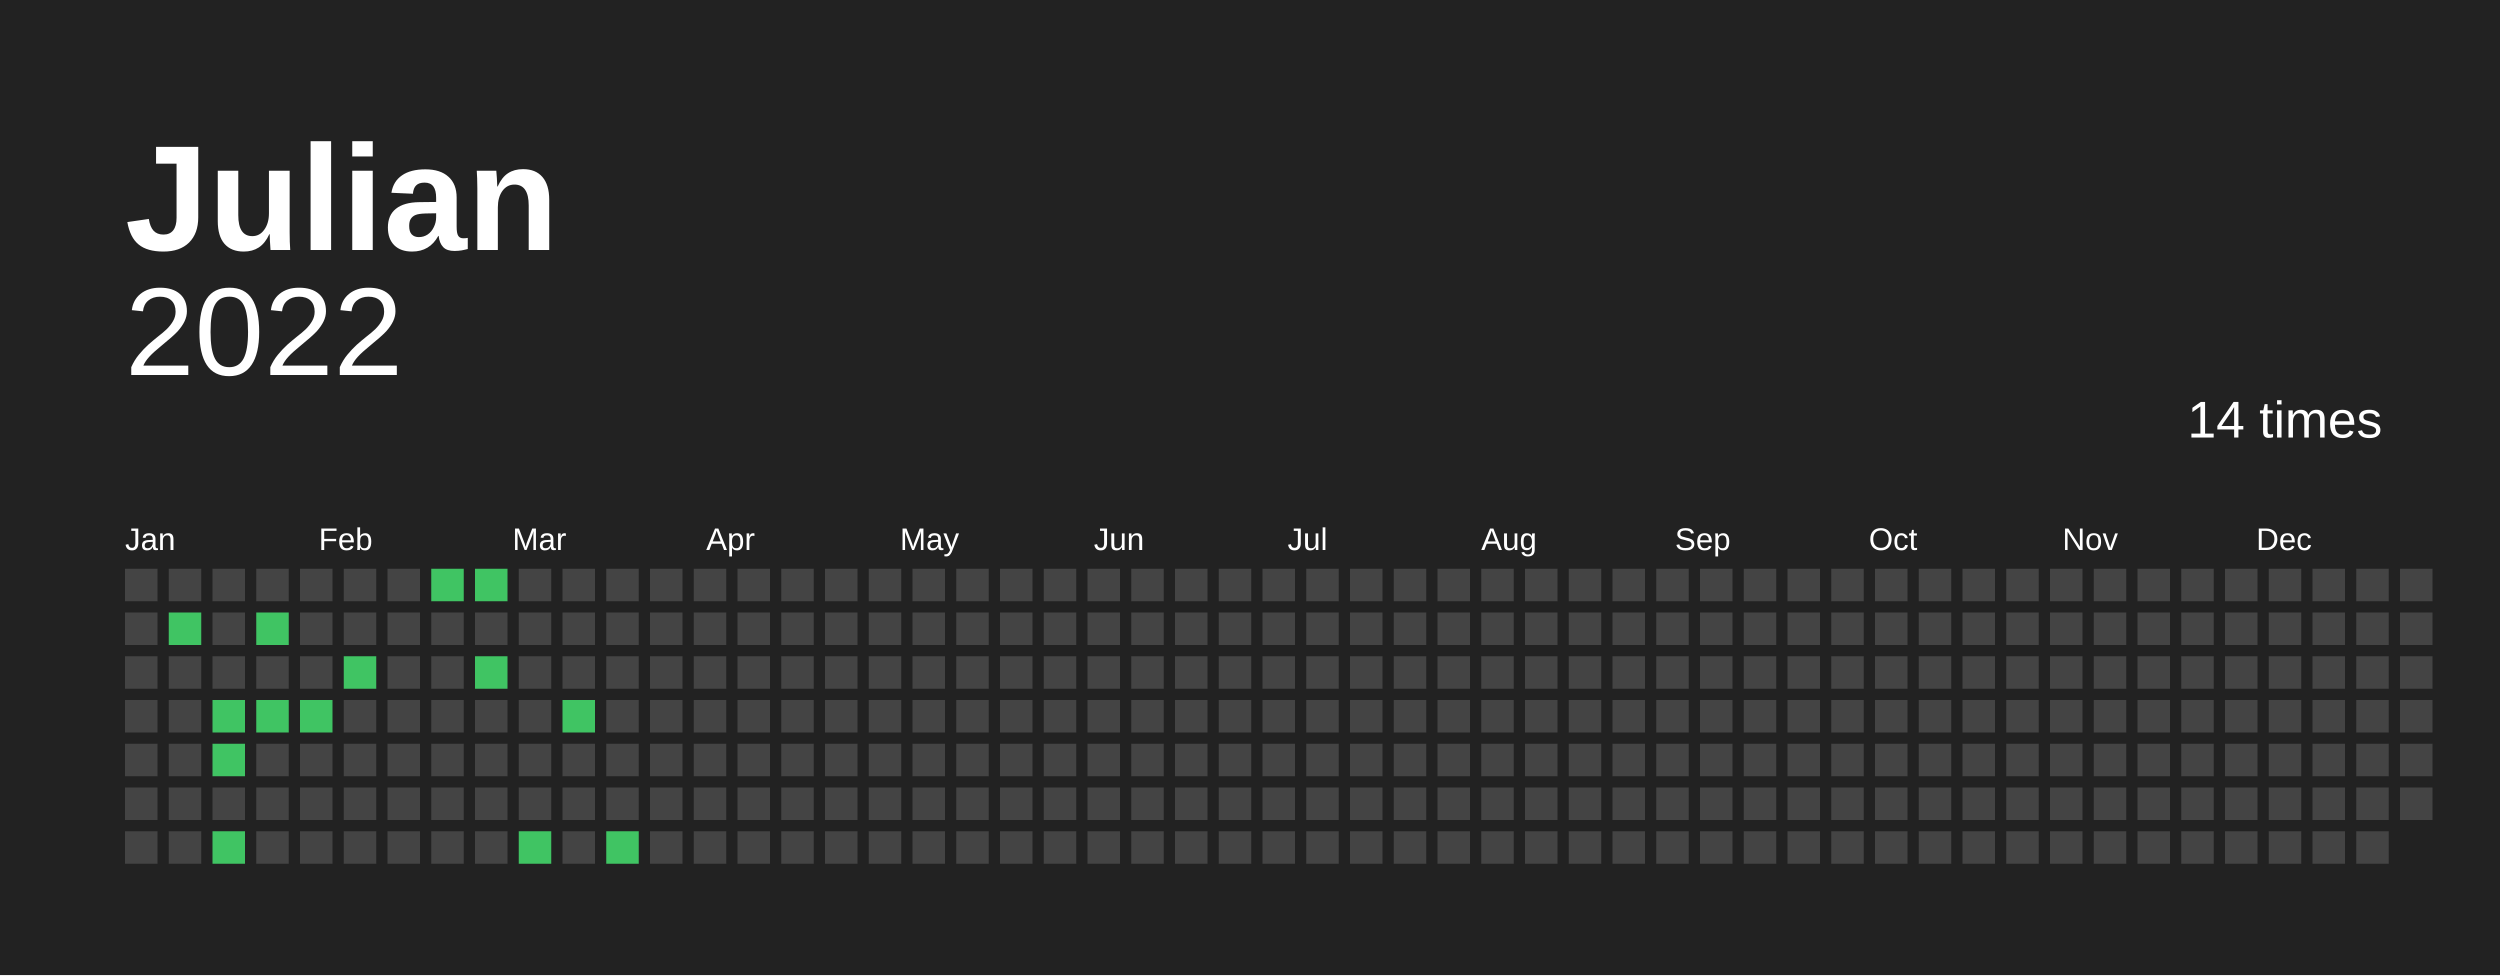
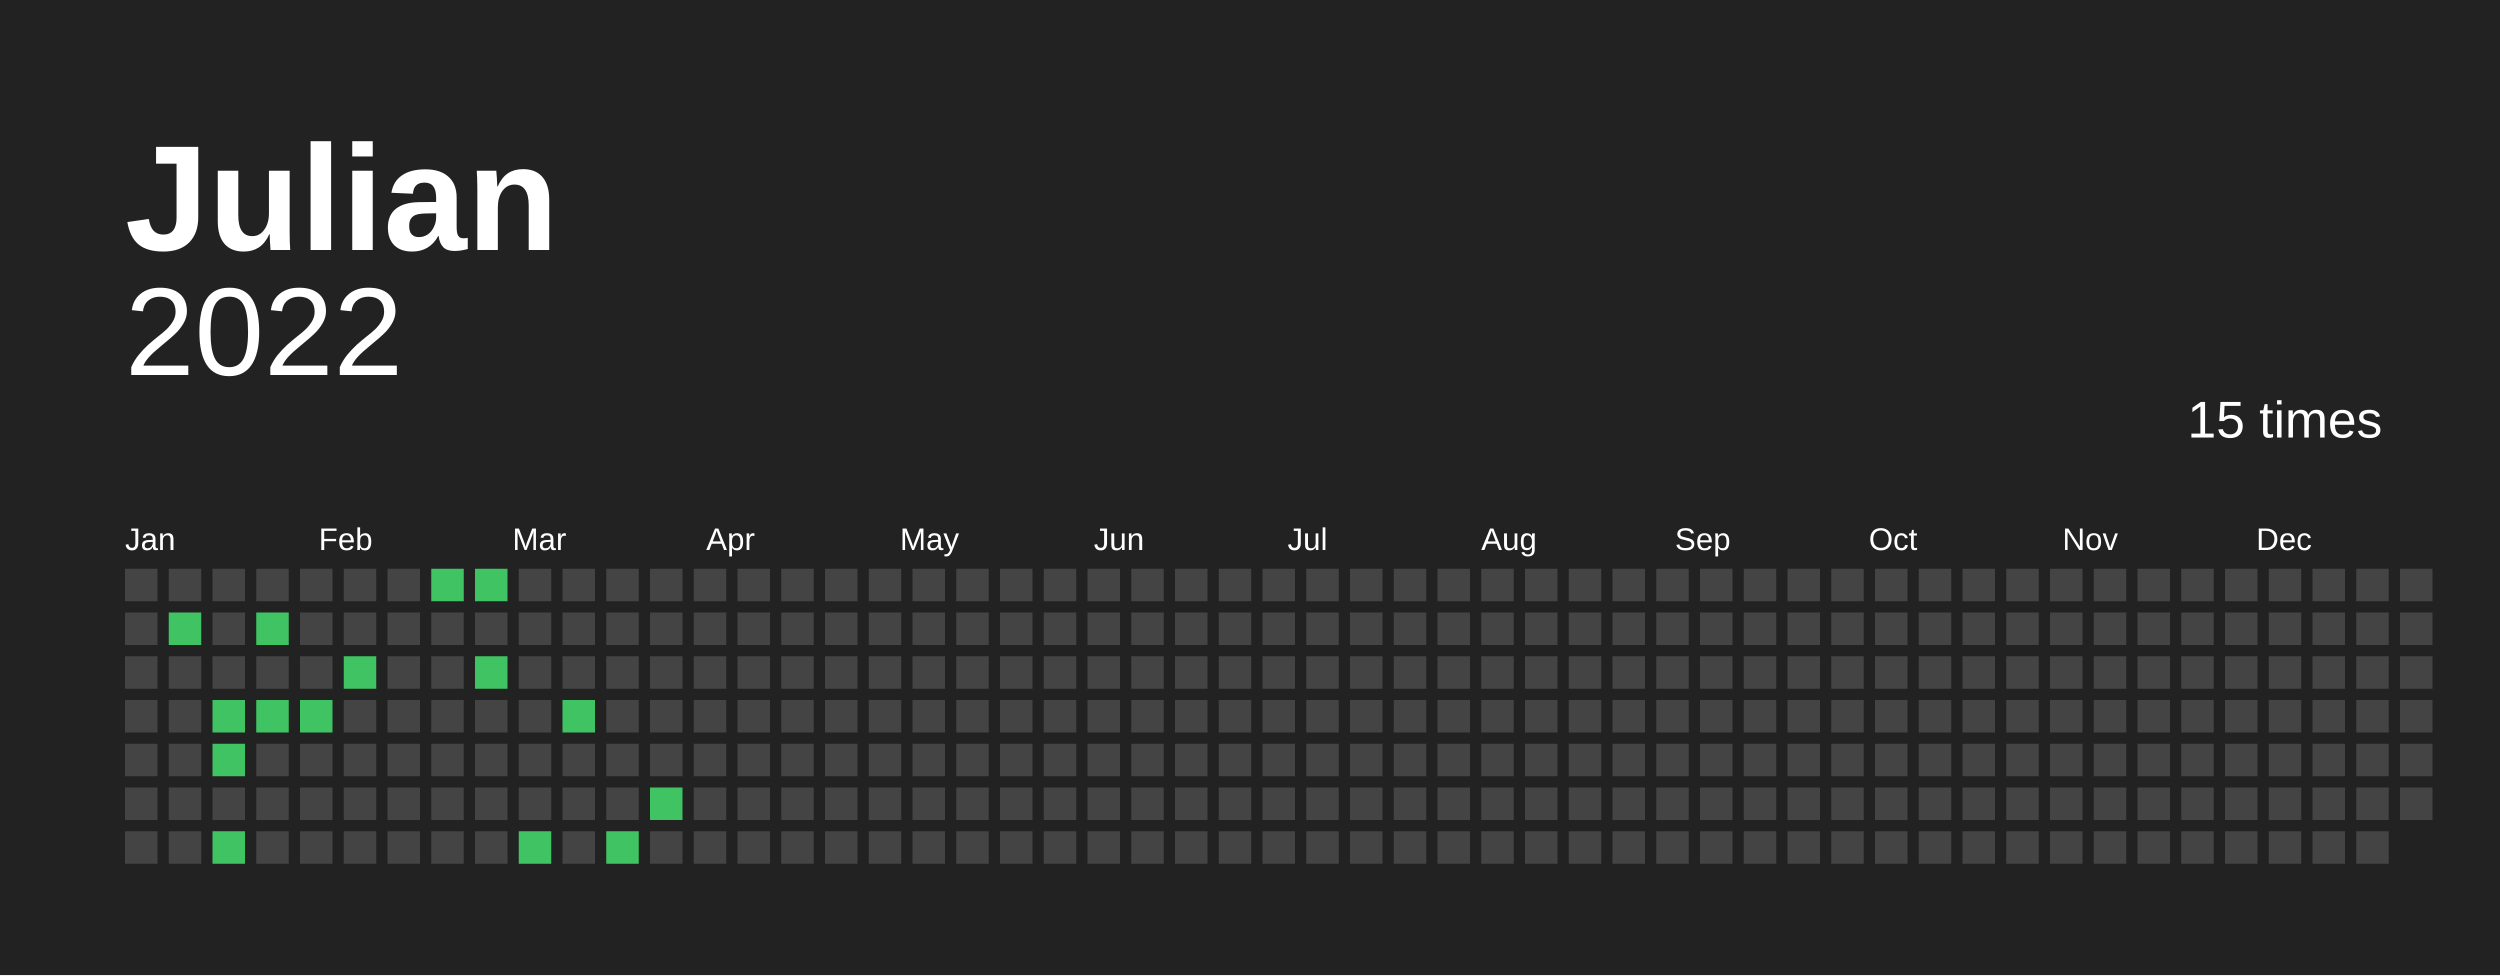
<svg xmlns="http://www.w3.org/2000/svg" baseProfile="full" height="78mm" version="1.1" viewBox="0,0,200,78" width="200mm">
  <defs />
  <rect fill="#222222" height="78" width="200" x="0" y="0" />
  <text fill="#FFFFFF" style="font-size:12px; font-family:Arial; font-weight:bold;" x="10" y="20">Julian</text>
  <text alignment-baseline="hanging" fill="#FFFFFF" style="font-size:10.0px; font-family:Arial;" x="10" y="30">2022</text>
-   <text alignment-baseline="hanging" fill="#FFFFFF" style="font-size:4.125px; font-family:Arial;" x="175" y="35">14 times</text>
+   <text alignment-baseline="hanging" fill="#FFFFFF" style="font-size:4.125px; font-family:Arial;" x="175" y="35">15 times</text>
  <text fill="#FFFFFF" style="font-size:2.5px; font-family:Arial" x="10.0" y="44">Jan</text>
  <text fill="#FFFFFF" style="font-size:2.5px; font-family:Arial" x="25.5" y="44">Feb</text>
  <text fill="#FFFFFF" style="font-size:2.5px; font-family:Arial" x="41.0" y="44">Mar</text>
  <text fill="#FFFFFF" style="font-size:2.5px; font-family:Arial" x="56.5" y="44">Apr</text>
  <text fill="#FFFFFF" style="font-size:2.5px; font-family:Arial" x="72.0" y="44">May</text>
  <text fill="#FFFFFF" style="font-size:2.5px; font-family:Arial" x="87.5" y="44">Jun</text>
  <text fill="#FFFFFF" style="font-size:2.5px; font-family:Arial" x="103.0" y="44">Jul</text>
  <text fill="#FFFFFF" style="font-size:2.5px; font-family:Arial" x="118.5" y="44">Aug</text>
  <text fill="#FFFFFF" style="font-size:2.5px; font-family:Arial" x="134.0" y="44">Sep</text>
  <text fill="#FFFFFF" style="font-size:2.5px; font-family:Arial" x="149.5" y="44">Oct</text>
  <text fill="#FFFFFF" style="font-size:2.5px; font-family:Arial" x="165.0" y="44">Nov</text>
  <text fill="#FFFFFF" style="font-size:2.5px; font-family:Arial" x="180.5" y="44">Dec</text>
  <rect fill="#444444" height="2.6" width="2.6" x="10.0" y="45.5" />
  <rect fill="#444444" height="2.6" width="2.6" x="10.0" y="49.0" />
  <rect fill="#444444" height="2.6" width="2.6" x="10.0" y="52.5" />
  <rect fill="#444444" height="2.6" width="2.6" x="10.0" y="56.0" />
  <rect fill="#444444" height="2.6" width="2.6" x="10.0" y="59.5" />
  <rect fill="#444444" height="2.6" width="2.6" x="10.0" y="63.0" />
  <rect fill="#444444" height="2.6" width="2.6" x="10.0" y="66.5" />
  <rect fill="#444444" height="2.6" width="2.6" x="13.5" y="45.5" />
  <rect fill="#40C463" height="2.6" width="2.6" x="13.5" y="49.0" />
  <rect fill="#444444" height="2.6" width="2.6" x="13.5" y="52.5" />
  <rect fill="#444444" height="2.6" width="2.6" x="13.5" y="56.0" />
  <rect fill="#444444" height="2.6" width="2.6" x="13.5" y="59.5" />
  <rect fill="#444444" height="2.6" width="2.6" x="13.5" y="63.0" />
  <rect fill="#444444" height="2.6" width="2.6" x="13.5" y="66.5" />
  <rect fill="#444444" height="2.6" width="2.6" x="17.0" y="45.5" />
  <rect fill="#444444" height="2.6" width="2.6" x="17.0" y="49.0" />
  <rect fill="#444444" height="2.6" width="2.6" x="17.0" y="52.5" />
  <rect fill="#40C463" height="2.6" width="2.6" x="17.0" y="56.0" />
  <rect fill="#40C463" height="2.6" width="2.6" x="17.0" y="59.5" />
  <rect fill="#444444" height="2.6" width="2.6" x="17.0" y="63.0" />
  <rect fill="#40C463" height="2.6" width="2.6" x="17.0" y="66.5" />
  <rect fill="#444444" height="2.6" width="2.6" x="20.5" y="45.5" />
  <rect fill="#40C463" height="2.6" width="2.6" x="20.5" y="49.0" />
  <rect fill="#444444" height="2.6" width="2.6" x="20.5" y="52.5" />
  <rect fill="#40C463" height="2.6" width="2.6" x="20.5" y="56.0" />
  <rect fill="#444444" height="2.6" width="2.6" x="20.5" y="59.5" />
  <rect fill="#444444" height="2.6" width="2.6" x="20.5" y="63.0" />
  <rect fill="#444444" height="2.6" width="2.6" x="20.5" y="66.5" />
  <rect fill="#444444" height="2.6" width="2.6" x="24.0" y="45.5" />
  <rect fill="#444444" height="2.6" width="2.6" x="24.0" y="49.0" />
  <rect fill="#444444" height="2.6" width="2.6" x="24.0" y="52.5" />
  <rect fill="#40C463" height="2.6" width="2.6" x="24.0" y="56.0" />
  <rect fill="#444444" height="2.6" width="2.6" x="24.0" y="59.5" />
  <rect fill="#444444" height="2.6" width="2.6" x="24.0" y="63.0" />
  <rect fill="#444444" height="2.6" width="2.6" x="24.0" y="66.5" />
  <rect fill="#444444" height="2.6" width="2.6" x="27.5" y="45.5" />
  <rect fill="#444444" height="2.6" width="2.6" x="27.5" y="49.0" />
  <rect fill="#40C463" height="2.6" width="2.6" x="27.5" y="52.5" />
  <rect fill="#444444" height="2.6" width="2.6" x="27.5" y="56.0" />
  <rect fill="#444444" height="2.6" width="2.6" x="27.5" y="59.5" />
  <rect fill="#444444" height="2.6" width="2.6" x="27.5" y="63.0" />
  <rect fill="#444444" height="2.6" width="2.6" x="27.5" y="66.5" />
  <rect fill="#444444" height="2.6" width="2.6" x="31.0" y="45.5" />
  <rect fill="#444444" height="2.6" width="2.6" x="31.0" y="49.0" />
  <rect fill="#444444" height="2.6" width="2.6" x="31.0" y="52.5" />
  <rect fill="#444444" height="2.6" width="2.6" x="31.0" y="56.0" />
  <rect fill="#444444" height="2.6" width="2.6" x="31.0" y="59.5" />
  <rect fill="#444444" height="2.6" width="2.6" x="31.0" y="63.0" />
  <rect fill="#444444" height="2.6" width="2.6" x="31.0" y="66.5" />
  <rect fill="#40C463" height="2.6" width="2.6" x="34.5" y="45.5" />
  <rect fill="#444444" height="2.6" width="2.6" x="34.5" y="49.0" />
  <rect fill="#444444" height="2.6" width="2.6" x="34.5" y="52.5" />
  <rect fill="#444444" height="2.6" width="2.6" x="34.5" y="56.0" />
  <rect fill="#444444" height="2.6" width="2.6" x="34.5" y="59.5" />
  <rect fill="#444444" height="2.6" width="2.6" x="34.5" y="63.0" />
  <rect fill="#444444" height="2.6" width="2.6" x="34.5" y="66.5" />
  <rect fill="#40C463" height="2.6" width="2.6" x="38.0" y="45.5" />
  <rect fill="#444444" height="2.6" width="2.6" x="38.0" y="49.0" />
  <rect fill="#40C463" height="2.6" width="2.6" x="38.0" y="52.5" />
  <rect fill="#444444" height="2.6" width="2.6" x="38.0" y="56.0" />
  <rect fill="#444444" height="2.6" width="2.6" x="38.0" y="59.5" />
  <rect fill="#444444" height="2.6" width="2.6" x="38.0" y="63.0" />
  <rect fill="#444444" height="2.6" width="2.6" x="38.0" y="66.5" />
  <rect fill="#444444" height="2.6" width="2.6" x="41.5" y="45.5" />
  <rect fill="#444444" height="2.6" width="2.6" x="41.5" y="49.0" />
  <rect fill="#444444" height="2.6" width="2.6" x="41.5" y="52.5" />
  <rect fill="#444444" height="2.6" width="2.6" x="41.5" y="56.0" />
  <rect fill="#444444" height="2.6" width="2.6" x="41.5" y="59.5" />
  <rect fill="#444444" height="2.6" width="2.6" x="41.5" y="63.0" />
  <rect fill="#40C463" height="2.6" width="2.6" x="41.5" y="66.5" />
  <rect fill="#444444" height="2.6" width="2.6" x="45.0" y="45.5" />
  <rect fill="#444444" height="2.6" width="2.6" x="45.0" y="49.0" />
  <rect fill="#444444" height="2.6" width="2.6" x="45.0" y="52.5" />
  <rect fill="#40C463" height="2.6" width="2.6" x="45.0" y="56.0" />
  <rect fill="#444444" height="2.6" width="2.6" x="45.0" y="59.5" />
  <rect fill="#444444" height="2.6" width="2.6" x="45.0" y="63.0" />
  <rect fill="#444444" height="2.6" width="2.6" x="45.0" y="66.5" />
  <rect fill="#444444" height="2.6" width="2.6" x="48.5" y="45.5" />
  <rect fill="#444444" height="2.6" width="2.6" x="48.5" y="49.0" />
  <rect fill="#444444" height="2.6" width="2.6" x="48.5" y="52.5" />
  <rect fill="#444444" height="2.6" width="2.6" x="48.5" y="56.0" />
  <rect fill="#444444" height="2.6" width="2.6" x="48.5" y="59.5" />
  <rect fill="#444444" height="2.6" width="2.6" x="48.5" y="63.0" />
  <rect fill="#40C463" height="2.6" width="2.6" x="48.5" y="66.5" />
  <rect fill="#444444" height="2.6" width="2.6" x="52.0" y="45.5" />
  <rect fill="#444444" height="2.6" width="2.6" x="52.0" y="49.0" />
  <rect fill="#444444" height="2.6" width="2.6" x="52.0" y="52.5" />
  <rect fill="#444444" height="2.6" width="2.6" x="52.0" y="56.0" />
  <rect fill="#444444" height="2.6" width="2.6" x="52.0" y="59.5" />
-   <rect fill="#444444" height="2.6" width="2.6" x="52.0" y="63.0" />
+   <rect fill="#40C463" height="2.6" width="2.6" x="52.0" y="63.0" />
  <rect fill="#444444" height="2.6" width="2.6" x="52.0" y="66.5" />
  <rect fill="#444444" height="2.6" width="2.6" x="55.5" y="45.5" />
  <rect fill="#444444" height="2.6" width="2.6" x="55.5" y="49.0" />
  <rect fill="#444444" height="2.6" width="2.6" x="55.5" y="52.5" />
  <rect fill="#444444" height="2.6" width="2.6" x="55.5" y="56.0" />
  <rect fill="#444444" height="2.6" width="2.6" x="55.5" y="59.5" />
  <rect fill="#444444" height="2.6" width="2.6" x="55.5" y="63.0" />
  <rect fill="#444444" height="2.6" width="2.6" x="55.5" y="66.5" />
  <rect fill="#444444" height="2.6" width="2.6" x="59.0" y="45.5" />
  <rect fill="#444444" height="2.6" width="2.6" x="59.0" y="49.0" />
  <rect fill="#444444" height="2.6" width="2.6" x="59.0" y="52.5" />
  <rect fill="#444444" height="2.6" width="2.6" x="59.0" y="56.0" />
  <rect fill="#444444" height="2.6" width="2.6" x="59.0" y="59.5" />
  <rect fill="#444444" height="2.6" width="2.6" x="59.0" y="63.0" />
  <rect fill="#444444" height="2.6" width="2.6" x="59.0" y="66.5" />
  <rect fill="#444444" height="2.6" width="2.6" x="62.5" y="45.5" />
  <rect fill="#444444" height="2.6" width="2.6" x="62.5" y="49.0" />
  <rect fill="#444444" height="2.6" width="2.6" x="62.5" y="52.5" />
  <rect fill="#444444" height="2.6" width="2.6" x="62.5" y="56.0" />
  <rect fill="#444444" height="2.6" width="2.6" x="62.5" y="59.5" />
  <rect fill="#444444" height="2.6" width="2.6" x="62.5" y="63.0" />
  <rect fill="#444444" height="2.6" width="2.6" x="62.5" y="66.5" />
  <rect fill="#444444" height="2.6" width="2.6" x="66.0" y="45.5" />
  <rect fill="#444444" height="2.6" width="2.6" x="66.0" y="49.0" />
  <rect fill="#444444" height="2.6" width="2.6" x="66.0" y="52.5" />
  <rect fill="#444444" height="2.6" width="2.6" x="66.0" y="56.0" />
  <rect fill="#444444" height="2.6" width="2.6" x="66.0" y="59.5" />
  <rect fill="#444444" height="2.6" width="2.6" x="66.0" y="63.0" />
  <rect fill="#444444" height="2.6" width="2.6" x="66.0" y="66.5" />
  <rect fill="#444444" height="2.6" width="2.6" x="69.5" y="45.5" />
  <rect fill="#444444" height="2.6" width="2.6" x="69.5" y="49.0" />
  <rect fill="#444444" height="2.6" width="2.6" x="69.5" y="52.5" />
  <rect fill="#444444" height="2.6" width="2.6" x="69.5" y="56.0" />
  <rect fill="#444444" height="2.6" width="2.6" x="69.5" y="59.5" />
  <rect fill="#444444" height="2.6" width="2.6" x="69.5" y="63.0" />
  <rect fill="#444444" height="2.6" width="2.6" x="69.5" y="66.5" />
  <rect fill="#444444" height="2.6" width="2.6" x="73.0" y="45.5" />
  <rect fill="#444444" height="2.6" width="2.6" x="73.0" y="49.0" />
  <rect fill="#444444" height="2.6" width="2.6" x="73.0" y="52.5" />
  <rect fill="#444444" height="2.6" width="2.6" x="73.0" y="56.0" />
  <rect fill="#444444" height="2.6" width="2.6" x="73.0" y="59.5" />
  <rect fill="#444444" height="2.6" width="2.6" x="73.0" y="63.0" />
  <rect fill="#444444" height="2.6" width="2.6" x="73.0" y="66.5" />
  <rect fill="#444444" height="2.6" width="2.6" x="76.5" y="45.5" />
  <rect fill="#444444" height="2.6" width="2.6" x="76.5" y="49.0" />
  <rect fill="#444444" height="2.6" width="2.6" x="76.5" y="52.5" />
  <rect fill="#444444" height="2.6" width="2.6" x="76.5" y="56.0" />
  <rect fill="#444444" height="2.6" width="2.6" x="76.5" y="59.5" />
  <rect fill="#444444" height="2.6" width="2.6" x="76.5" y="63.0" />
  <rect fill="#444444" height="2.6" width="2.6" x="76.5" y="66.5" />
  <rect fill="#444444" height="2.6" width="2.6" x="80.0" y="45.5" />
  <rect fill="#444444" height="2.6" width="2.6" x="80.0" y="49.0" />
  <rect fill="#444444" height="2.6" width="2.6" x="80.0" y="52.5" />
  <rect fill="#444444" height="2.6" width="2.6" x="80.0" y="56.0" />
  <rect fill="#444444" height="2.6" width="2.6" x="80.0" y="59.5" />
  <rect fill="#444444" height="2.6" width="2.6" x="80.0" y="63.0" />
  <rect fill="#444444" height="2.6" width="2.6" x="80.0" y="66.5" />
  <rect fill="#444444" height="2.6" width="2.6" x="83.5" y="45.5" />
  <rect fill="#444444" height="2.6" width="2.6" x="83.5" y="49.0" />
  <rect fill="#444444" height="2.6" width="2.6" x="83.5" y="52.5" />
  <rect fill="#444444" height="2.6" width="2.6" x="83.5" y="56.0" />
  <rect fill="#444444" height="2.6" width="2.6" x="83.5" y="59.5" />
  <rect fill="#444444" height="2.6" width="2.6" x="83.5" y="63.0" />
  <rect fill="#444444" height="2.6" width="2.6" x="83.5" y="66.5" />
  <rect fill="#444444" height="2.6" width="2.6" x="87.0" y="45.5" />
  <rect fill="#444444" height="2.6" width="2.6" x="87.0" y="49.0" />
  <rect fill="#444444" height="2.6" width="2.6" x="87.0" y="52.5" />
  <rect fill="#444444" height="2.6" width="2.6" x="87.0" y="56.0" />
  <rect fill="#444444" height="2.6" width="2.6" x="87.0" y="59.5" />
  <rect fill="#444444" height="2.6" width="2.6" x="87.0" y="63.0" />
  <rect fill="#444444" height="2.6" width="2.6" x="87.0" y="66.5" />
  <rect fill="#444444" height="2.6" width="2.6" x="90.5" y="45.5" />
  <rect fill="#444444" height="2.6" width="2.6" x="90.5" y="49.0" />
  <rect fill="#444444" height="2.6" width="2.6" x="90.5" y="52.5" />
  <rect fill="#444444" height="2.6" width="2.6" x="90.5" y="56.0" />
  <rect fill="#444444" height="2.6" width="2.6" x="90.5" y="59.5" />
  <rect fill="#444444" height="2.6" width="2.6" x="90.5" y="63.0" />
  <rect fill="#444444" height="2.6" width="2.6" x="90.5" y="66.5" />
  <rect fill="#444444" height="2.6" width="2.6" x="94.0" y="45.5" />
  <rect fill="#444444" height="2.6" width="2.6" x="94.0" y="49.0" />
  <rect fill="#444444" height="2.6" width="2.6" x="94.0" y="52.5" />
  <rect fill="#444444" height="2.6" width="2.6" x="94.0" y="56.0" />
  <rect fill="#444444" height="2.6" width="2.6" x="94.0" y="59.5" />
  <rect fill="#444444" height="2.6" width="2.6" x="94.0" y="63.0" />
  <rect fill="#444444" height="2.6" width="2.6" x="94.0" y="66.5" />
  <rect fill="#444444" height="2.6" width="2.6" x="97.5" y="45.5" />
  <rect fill="#444444" height="2.6" width="2.6" x="97.5" y="49.0" />
  <rect fill="#444444" height="2.6" width="2.6" x="97.5" y="52.5" />
  <rect fill="#444444" height="2.6" width="2.6" x="97.5" y="56.0" />
  <rect fill="#444444" height="2.6" width="2.6" x="97.5" y="59.5" />
  <rect fill="#444444" height="2.6" width="2.6" x="97.5" y="63.0" />
  <rect fill="#444444" height="2.6" width="2.6" x="97.5" y="66.5" />
  <rect fill="#444444" height="2.6" width="2.6" x="101.0" y="45.5" />
  <rect fill="#444444" height="2.6" width="2.6" x="101.0" y="49.0" />
  <rect fill="#444444" height="2.6" width="2.6" x="101.0" y="52.5" />
  <rect fill="#444444" height="2.6" width="2.6" x="101.0" y="56.0" />
  <rect fill="#444444" height="2.6" width="2.6" x="101.0" y="59.5" />
  <rect fill="#444444" height="2.6" width="2.6" x="101.0" y="63.0" />
  <rect fill="#444444" height="2.6" width="2.6" x="101.0" y="66.5" />
  <rect fill="#444444" height="2.6" width="2.6" x="104.5" y="45.5" />
  <rect fill="#444444" height="2.6" width="2.6" x="104.5" y="49.0" />
  <rect fill="#444444" height="2.6" width="2.6" x="104.5" y="52.5" />
  <rect fill="#444444" height="2.6" width="2.6" x="104.5" y="56.0" />
  <rect fill="#444444" height="2.6" width="2.6" x="104.5" y="59.5" />
  <rect fill="#444444" height="2.6" width="2.6" x="104.5" y="63.0" />
  <rect fill="#444444" height="2.6" width="2.6" x="104.5" y="66.5" />
  <rect fill="#444444" height="2.6" width="2.6" x="108.0" y="45.5" />
  <rect fill="#444444" height="2.6" width="2.6" x="108.0" y="49.0" />
  <rect fill="#444444" height="2.6" width="2.6" x="108.0" y="52.5" />
  <rect fill="#444444" height="2.6" width="2.6" x="108.0" y="56.0" />
  <rect fill="#444444" height="2.6" width="2.6" x="108.0" y="59.5" />
  <rect fill="#444444" height="2.6" width="2.6" x="108.0" y="63.0" />
  <rect fill="#444444" height="2.6" width="2.6" x="108.0" y="66.5" />
  <rect fill="#444444" height="2.6" width="2.6" x="111.5" y="45.5" />
  <rect fill="#444444" height="2.6" width="2.6" x="111.5" y="49.0" />
  <rect fill="#444444" height="2.6" width="2.6" x="111.5" y="52.5" />
  <rect fill="#444444" height="2.6" width="2.6" x="111.5" y="56.0" />
  <rect fill="#444444" height="2.6" width="2.6" x="111.5" y="59.5" />
  <rect fill="#444444" height="2.6" width="2.6" x="111.5" y="63.0" />
  <rect fill="#444444" height="2.6" width="2.6" x="111.5" y="66.5" />
  <rect fill="#444444" height="2.6" width="2.6" x="115.0" y="45.5" />
  <rect fill="#444444" height="2.6" width="2.6" x="115.0" y="49.0" />
  <rect fill="#444444" height="2.6" width="2.6" x="115.0" y="52.5" />
  <rect fill="#444444" height="2.6" width="2.6" x="115.0" y="56.0" />
  <rect fill="#444444" height="2.6" width="2.6" x="115.0" y="59.5" />
  <rect fill="#444444" height="2.6" width="2.6" x="115.0" y="63.0" />
  <rect fill="#444444" height="2.6" width="2.6" x="115.0" y="66.5" />
  <rect fill="#444444" height="2.6" width="2.6" x="118.5" y="45.5" />
  <rect fill="#444444" height="2.6" width="2.6" x="118.5" y="49.0" />
  <rect fill="#444444" height="2.6" width="2.6" x="118.5" y="52.5" />
  <rect fill="#444444" height="2.6" width="2.6" x="118.5" y="56.0" />
  <rect fill="#444444" height="2.6" width="2.6" x="118.5" y="59.5" />
  <rect fill="#444444" height="2.6" width="2.6" x="118.5" y="63.0" />
  <rect fill="#444444" height="2.6" width="2.6" x="118.5" y="66.5" />
  <rect fill="#444444" height="2.6" width="2.6" x="122.0" y="45.5" />
  <rect fill="#444444" height="2.6" width="2.6" x="122.0" y="49.0" />
  <rect fill="#444444" height="2.6" width="2.6" x="122.0" y="52.5" />
  <rect fill="#444444" height="2.6" width="2.6" x="122.0" y="56.0" />
  <rect fill="#444444" height="2.6" width="2.6" x="122.0" y="59.5" />
  <rect fill="#444444" height="2.6" width="2.6" x="122.0" y="63.0" />
  <rect fill="#444444" height="2.6" width="2.6" x="122.0" y="66.5" />
  <rect fill="#444444" height="2.6" width="2.6" x="125.5" y="45.5" />
  <rect fill="#444444" height="2.6" width="2.6" x="125.5" y="49.0" />
  <rect fill="#444444" height="2.6" width="2.6" x="125.5" y="52.5" />
  <rect fill="#444444" height="2.6" width="2.6" x="125.5" y="56.0" />
  <rect fill="#444444" height="2.6" width="2.6" x="125.5" y="59.5" />
  <rect fill="#444444" height="2.6" width="2.6" x="125.5" y="63.0" />
  <rect fill="#444444" height="2.6" width="2.6" x="125.5" y="66.5" />
  <rect fill="#444444" height="2.6" width="2.6" x="129.0" y="45.5" />
  <rect fill="#444444" height="2.6" width="2.6" x="129.0" y="49.0" />
  <rect fill="#444444" height="2.6" width="2.6" x="129.0" y="52.5" />
  <rect fill="#444444" height="2.6" width="2.6" x="129.0" y="56.0" />
  <rect fill="#444444" height="2.6" width="2.6" x="129.0" y="59.5" />
  <rect fill="#444444" height="2.6" width="2.6" x="129.0" y="63.0" />
  <rect fill="#444444" height="2.6" width="2.6" x="129.0" y="66.5" />
  <rect fill="#444444" height="2.6" width="2.6" x="132.5" y="45.5" />
  <rect fill="#444444" height="2.6" width="2.6" x="132.5" y="49.0" />
  <rect fill="#444444" height="2.6" width="2.6" x="132.5" y="52.5" />
  <rect fill="#444444" height="2.6" width="2.6" x="132.5" y="56.0" />
  <rect fill="#444444" height="2.6" width="2.6" x="132.5" y="59.5" />
  <rect fill="#444444" height="2.6" width="2.6" x="132.5" y="63.0" />
  <rect fill="#444444" height="2.6" width="2.6" x="132.5" y="66.5" />
  <rect fill="#444444" height="2.6" width="2.6" x="136.0" y="45.5" />
  <rect fill="#444444" height="2.6" width="2.6" x="136.0" y="49.0" />
  <rect fill="#444444" height="2.6" width="2.6" x="136.0" y="52.5" />
  <rect fill="#444444" height="2.6" width="2.6" x="136.0" y="56.0" />
  <rect fill="#444444" height="2.6" width="2.6" x="136.0" y="59.5" />
  <rect fill="#444444" height="2.6" width="2.6" x="136.0" y="63.0" />
  <rect fill="#444444" height="2.6" width="2.6" x="136.0" y="66.5" />
  <rect fill="#444444" height="2.6" width="2.6" x="139.5" y="45.5" />
  <rect fill="#444444" height="2.6" width="2.6" x="139.5" y="49.0" />
  <rect fill="#444444" height="2.6" width="2.6" x="139.5" y="52.5" />
  <rect fill="#444444" height="2.6" width="2.6" x="139.5" y="56.0" />
  <rect fill="#444444" height="2.6" width="2.6" x="139.5" y="59.5" />
  <rect fill="#444444" height="2.6" width="2.6" x="139.5" y="63.0" />
  <rect fill="#444444" height="2.6" width="2.6" x="139.5" y="66.5" />
  <rect fill="#444444" height="2.6" width="2.6" x="143.0" y="45.5" />
  <rect fill="#444444" height="2.6" width="2.6" x="143.0" y="49.0" />
  <rect fill="#444444" height="2.6" width="2.6" x="143.0" y="52.5" />
  <rect fill="#444444" height="2.6" width="2.6" x="143.0" y="56.0" />
  <rect fill="#444444" height="2.6" width="2.6" x="143.0" y="59.5" />
  <rect fill="#444444" height="2.6" width="2.6" x="143.0" y="63.0" />
  <rect fill="#444444" height="2.6" width="2.6" x="143.0" y="66.5" />
  <rect fill="#444444" height="2.6" width="2.6" x="146.5" y="45.5" />
  <rect fill="#444444" height="2.6" width="2.6" x="146.5" y="49.0" />
  <rect fill="#444444" height="2.6" width="2.6" x="146.5" y="52.5" />
  <rect fill="#444444" height="2.6" width="2.6" x="146.5" y="56.0" />
  <rect fill="#444444" height="2.6" width="2.6" x="146.5" y="59.5" />
  <rect fill="#444444" height="2.6" width="2.6" x="146.5" y="63.0" />
  <rect fill="#444444" height="2.6" width="2.6" x="146.5" y="66.5" />
  <rect fill="#444444" height="2.6" width="2.6" x="150.0" y="45.5" />
  <rect fill="#444444" height="2.6" width="2.6" x="150.0" y="49.0" />
  <rect fill="#444444" height="2.6" width="2.6" x="150.0" y="52.5" />
  <rect fill="#444444" height="2.6" width="2.6" x="150.0" y="56.0" />
  <rect fill="#444444" height="2.6" width="2.6" x="150.0" y="59.5" />
  <rect fill="#444444" height="2.6" width="2.6" x="150.0" y="63.0" />
  <rect fill="#444444" height="2.6" width="2.6" x="150.0" y="66.5" />
  <rect fill="#444444" height="2.6" width="2.6" x="153.5" y="45.5" />
  <rect fill="#444444" height="2.6" width="2.6" x="153.5" y="49.0" />
  <rect fill="#444444" height="2.6" width="2.6" x="153.5" y="52.5" />
  <rect fill="#444444" height="2.6" width="2.6" x="153.5" y="56.0" />
  <rect fill="#444444" height="2.6" width="2.6" x="153.5" y="59.5" />
  <rect fill="#444444" height="2.6" width="2.6" x="153.5" y="63.0" />
  <rect fill="#444444" height="2.6" width="2.6" x="153.5" y="66.5" />
  <rect fill="#444444" height="2.6" width="2.6" x="157.0" y="45.5" />
  <rect fill="#444444" height="2.6" width="2.6" x="157.0" y="49.0" />
  <rect fill="#444444" height="2.6" width="2.6" x="157.0" y="52.5" />
  <rect fill="#444444" height="2.6" width="2.6" x="157.0" y="56.0" />
  <rect fill="#444444" height="2.6" width="2.6" x="157.0" y="59.5" />
  <rect fill="#444444" height="2.6" width="2.6" x="157.0" y="63.0" />
  <rect fill="#444444" height="2.6" width="2.6" x="157.0" y="66.5" />
  <rect fill="#444444" height="2.6" width="2.6" x="160.5" y="45.5" />
  <rect fill="#444444" height="2.6" width="2.6" x="160.5" y="49.0" />
  <rect fill="#444444" height="2.6" width="2.6" x="160.5" y="52.5" />
  <rect fill="#444444" height="2.6" width="2.6" x="160.5" y="56.0" />
  <rect fill="#444444" height="2.6" width="2.6" x="160.5" y="59.5" />
  <rect fill="#444444" height="2.6" width="2.6" x="160.5" y="63.0" />
  <rect fill="#444444" height="2.6" width="2.6" x="160.5" y="66.5" />
  <rect fill="#444444" height="2.6" width="2.6" x="164.0" y="45.5" />
  <rect fill="#444444" height="2.6" width="2.6" x="164.0" y="49.0" />
  <rect fill="#444444" height="2.6" width="2.6" x="164.0" y="52.5" />
  <rect fill="#444444" height="2.6" width="2.6" x="164.0" y="56.0" />
  <rect fill="#444444" height="2.6" width="2.6" x="164.0" y="59.5" />
  <rect fill="#444444" height="2.6" width="2.6" x="164.0" y="63.0" />
  <rect fill="#444444" height="2.6" width="2.6" x="164.0" y="66.5" />
  <rect fill="#444444" height="2.6" width="2.6" x="167.5" y="45.5" />
  <rect fill="#444444" height="2.6" width="2.6" x="167.5" y="49.0" />
  <rect fill="#444444" height="2.6" width="2.6" x="167.5" y="52.5" />
  <rect fill="#444444" height="2.6" width="2.6" x="167.5" y="56.0" />
  <rect fill="#444444" height="2.6" width="2.6" x="167.5" y="59.5" />
  <rect fill="#444444" height="2.6" width="2.6" x="167.5" y="63.0" />
  <rect fill="#444444" height="2.6" width="2.6" x="167.5" y="66.5" />
  <rect fill="#444444" height="2.6" width="2.6" x="171.0" y="45.5" />
  <rect fill="#444444" height="2.6" width="2.6" x="171.0" y="49.0" />
  <rect fill="#444444" height="2.6" width="2.6" x="171.0" y="52.5" />
  <rect fill="#444444" height="2.6" width="2.6" x="171.0" y="56.0" />
  <rect fill="#444444" height="2.6" width="2.6" x="171.0" y="59.5" />
  <rect fill="#444444" height="2.6" width="2.6" x="171.0" y="63.0" />
  <rect fill="#444444" height="2.6" width="2.6" x="171.0" y="66.5" />
  <rect fill="#444444" height="2.6" width="2.6" x="174.5" y="45.5" />
  <rect fill="#444444" height="2.6" width="2.6" x="174.5" y="49.0" />
  <rect fill="#444444" height="2.6" width="2.6" x="174.5" y="52.5" />
  <rect fill="#444444" height="2.6" width="2.6" x="174.5" y="56.0" />
  <rect fill="#444444" height="2.6" width="2.6" x="174.5" y="59.5" />
  <rect fill="#444444" height="2.6" width="2.6" x="174.5" y="63.0" />
  <rect fill="#444444" height="2.6" width="2.6" x="174.5" y="66.5" />
  <rect fill="#444444" height="2.6" width="2.6" x="178.0" y="45.5" />
  <rect fill="#444444" height="2.6" width="2.6" x="178.0" y="49.0" />
  <rect fill="#444444" height="2.6" width="2.6" x="178.0" y="52.5" />
  <rect fill="#444444" height="2.6" width="2.6" x="178.0" y="56.0" />
  <rect fill="#444444" height="2.6" width="2.6" x="178.0" y="59.5" />
  <rect fill="#444444" height="2.6" width="2.6" x="178.0" y="63.0" />
  <rect fill="#444444" height="2.6" width="2.6" x="178.0" y="66.5" />
  <rect fill="#444444" height="2.6" width="2.6" x="181.5" y="45.5" />
  <rect fill="#444444" height="2.6" width="2.6" x="181.5" y="49.0" />
  <rect fill="#444444" height="2.6" width="2.6" x="181.5" y="52.5" />
  <rect fill="#444444" height="2.6" width="2.6" x="181.5" y="56.0" />
  <rect fill="#444444" height="2.6" width="2.6" x="181.5" y="59.5" />
  <rect fill="#444444" height="2.6" width="2.6" x="181.5" y="63.0" />
  <rect fill="#444444" height="2.6" width="2.6" x="181.5" y="66.5" />
  <rect fill="#444444" height="2.6" width="2.6" x="185.0" y="45.5" />
  <rect fill="#444444" height="2.6" width="2.6" x="185.0" y="49.0" />
  <rect fill="#444444" height="2.6" width="2.6" x="185.0" y="52.5" />
  <rect fill="#444444" height="2.6" width="2.6" x="185.0" y="56.0" />
  <rect fill="#444444" height="2.6" width="2.6" x="185.0" y="59.5" />
  <rect fill="#444444" height="2.6" width="2.6" x="185.0" y="63.0" />
  <rect fill="#444444" height="2.6" width="2.6" x="185.0" y="66.5" />
  <rect fill="#444444" height="2.6" width="2.6" x="188.5" y="45.5" />
  <rect fill="#444444" height="2.6" width="2.6" x="188.5" y="49.0" />
  <rect fill="#444444" height="2.6" width="2.6" x="188.5" y="52.5" />
  <rect fill="#444444" height="2.6" width="2.6" x="188.5" y="56.0" />
  <rect fill="#444444" height="2.6" width="2.6" x="188.5" y="59.5" />
  <rect fill="#444444" height="2.6" width="2.6" x="188.5" y="63.0" />
  <rect fill="#444444" height="2.6" width="2.6" x="188.5" y="66.5" />
  <rect fill="#444444" height="2.6" width="2.6" x="192.0" y="45.5" />
  <rect fill="#444444" height="2.6" width="2.6" x="192.0" y="49.0" />
  <rect fill="#444444" height="2.6" width="2.6" x="192.0" y="52.5" />
  <rect fill="#444444" height="2.6" width="2.6" x="192.0" y="56.0" />
  <rect fill="#444444" height="2.6" width="2.6" x="192.0" y="59.5" />
  <rect fill="#444444" height="2.6" width="2.6" x="192.0" y="63.0" />
</svg>
